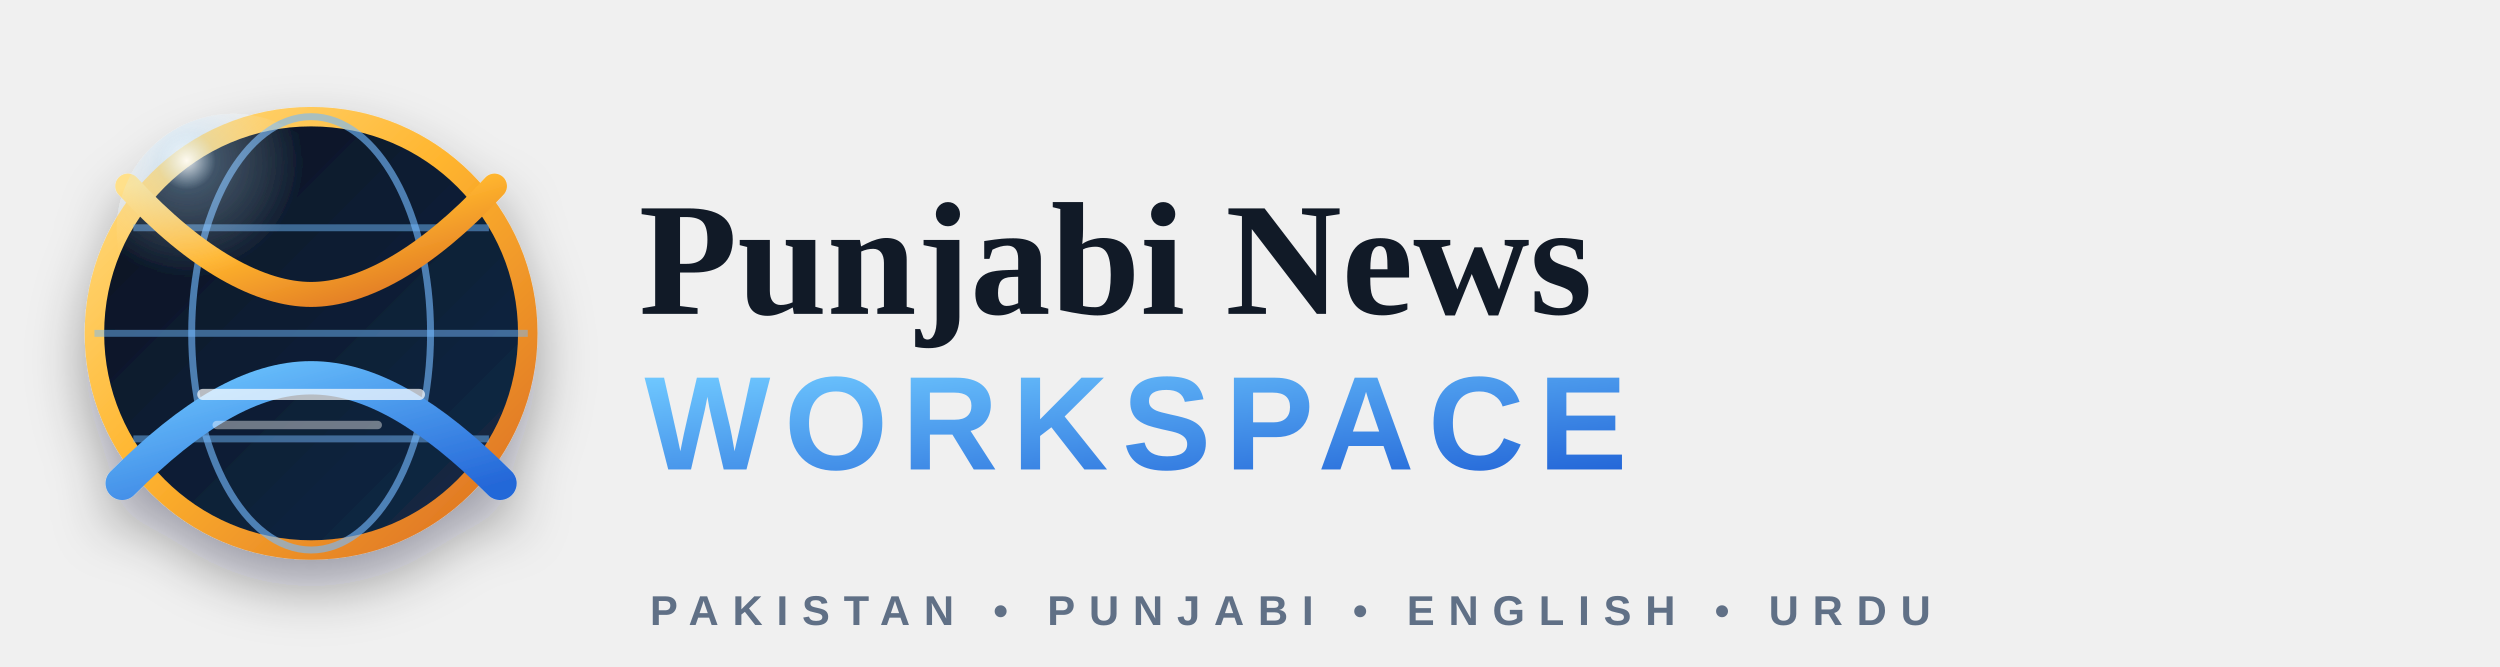
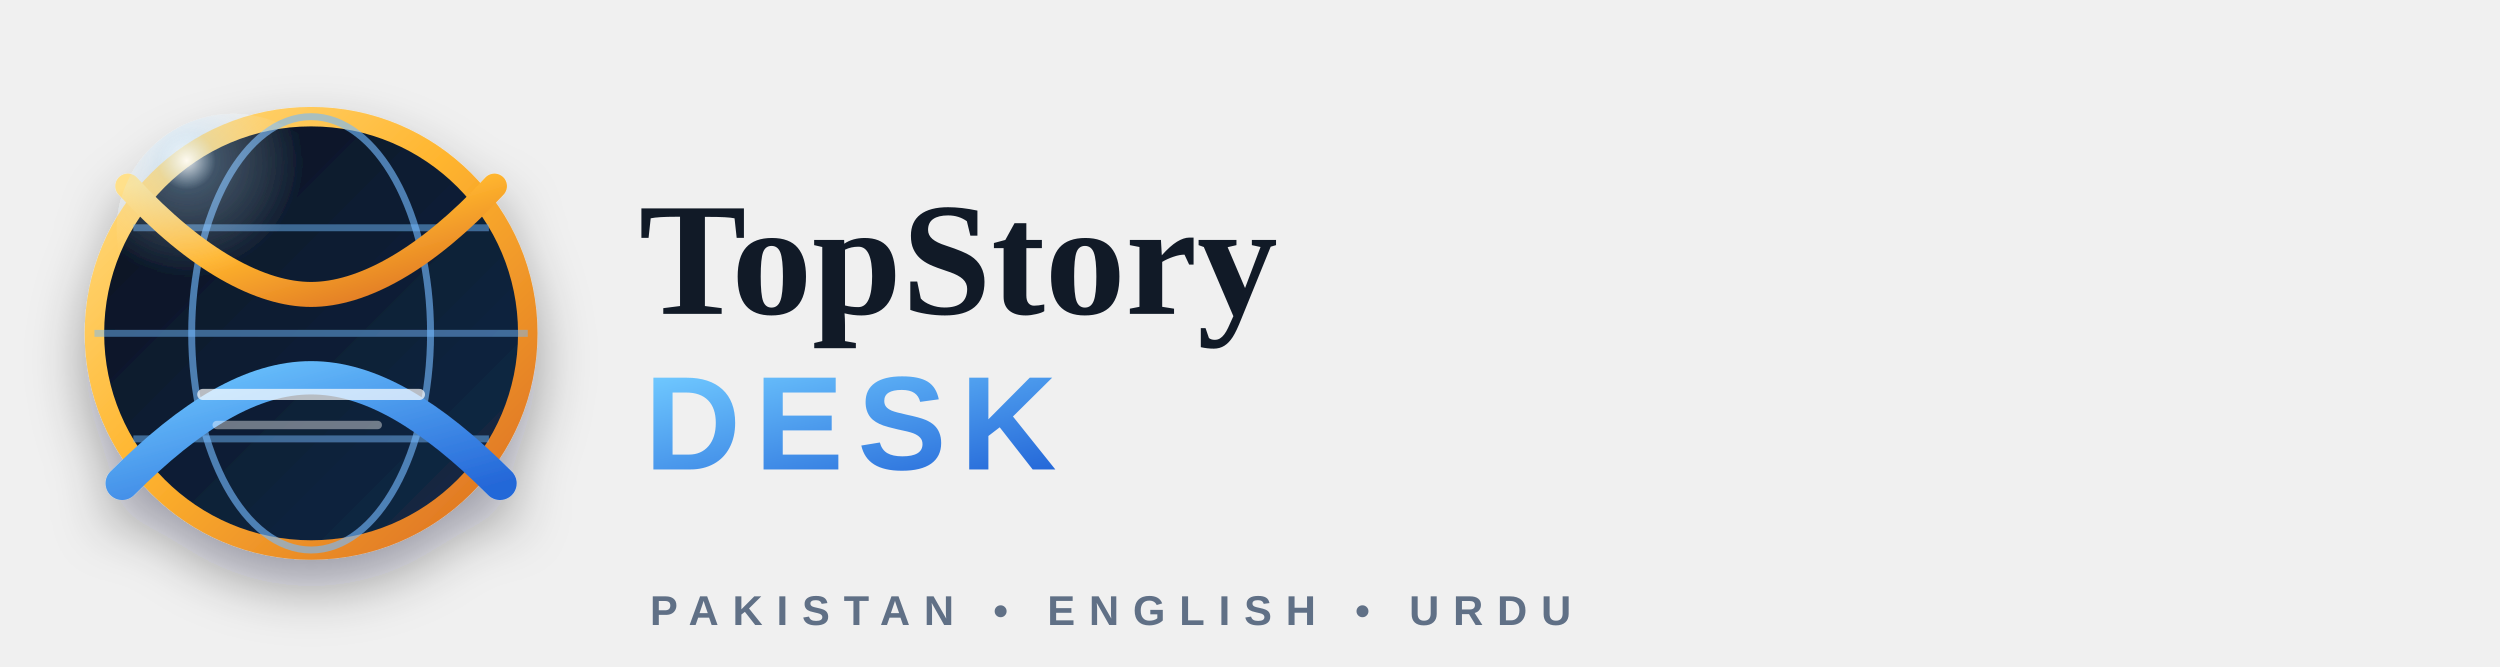
<svg xmlns="http://www.w3.org/2000/svg" viewBox="0 0 900 240" role="img" aria-labelledby="title desc">
  <defs>
    <linearGradient id="navy" x1="0" y1="0" x2="1" y2="1">
      <stop stop-color="#07111f" />
      <stop offset="1" stop-color="#142b49" />
    </linearGradient>
    <linearGradient id="blue" x1="0" y1="0" x2="1" y2="1">
      <stop stop-color="#6fc8ff" />
      <stop offset="1" stop-color="#2467d8" />
    </linearGradient>
    <linearGradient id="gold" x1="0" y1="0" x2="1" y2="1">
      <stop stop-color="#ffe08a" />
      <stop offset=".45" stop-color="#ffb52e" />
      <stop offset="1" stop-color="#d96a21" />
    </linearGradient>
    <radialGradient id="shine" cx="30%" cy="20%">
      <stop stop-color="#fff" stop-opacity=".9" />
      <stop offset=".25" stop-color="#bfe4ff" stop-opacity=".3" />
      <stop offset="1" stop-color="#fff" stop-opacity="0" />
    </radialGradient>
    <filter id="shadow" x="-30%" y="-30%" width="160%" height="180%">
      <feDropShadow dx="0" dy="10" stdDeviation="10" flood-color="#06101d" flood-opacity=".35" />
    </filter>
  </defs>
  <g filter="url(#shadow)">
    <circle cx="112" cy="120" r="78" fill="url(#navy)" stroke="url(#gold)" stroke-width="7" />
    <ellipse cx="112" cy="120" rx="43" ry="78" fill="none" stroke="#74b9ff" stroke-opacity=".62" stroke-width="2.5" />
    <path d="M34 120h156M48 82h128M48 158h128" fill="none" stroke="#74b9ff" stroke-opacity=".48" stroke-width="2.5" />
    <path d="M46 67c25 27 48 39 66 39s41-12 66-39" fill="none" stroke="url(#gold)" stroke-width="9" stroke-linecap="round" />
    <path d="M44 174c25-25 47-38 68-38s43 13 68 38" fill="none" stroke="url(#blue)" stroke-width="12" stroke-linecap="round" />
    <circle cx="84" cy="83" r="42" fill="url(#shine)" />
    <path d="M73 142h78" stroke="#fff" stroke-opacity=".7" stroke-width="4" stroke-linecap="round" />
    <path d="M78 153h58" stroke="#fff" stroke-opacity=".4" stroke-width="3" stroke-linecap="round" />
  </g>
  <g transform="translate(230 61)">
-     <text x="0" y="52" fill="#111a27" font-family="Georgia,Times New Roman,serif" font-size="58" font-weight="700">Punjabi News</text>
-     <text x="2" y="108" fill="url(#blue)" font-family="Arial,Helvetica,sans-serif" font-size="48" font-weight="900" letter-spacing="5">WORKSPACE</text>
+     <text x="0" y="52" fill="#111a27" font-family="Georgia,Times New Roman,serif" font-size="58" font-weight="700">TopStory</text>
+     <text x="2" y="108" fill="url(#blue)" font-family="Arial,Helvetica,sans-serif" font-size="48" font-weight="900" letter-spacing="5">DESK</text>
    <path d="M3 133h410" stroke="url(#gold)" stroke-width="6" stroke-linecap="round" />
-     <text x="4" y="164" fill="#607086" font-family="Arial,Helvetica,sans-serif" font-size="15" font-weight="700" letter-spacing="5">PAKISTAN • PUNJABI • ENGLISH • URDU</text>
+     <text x="4" y="164" fill="#607086" font-family="Arial,Helvetica,sans-serif" font-size="15" font-weight="700" letter-spacing="5">PAKISTAN • ENGLISH • URDU</text>
  </g>
</svg>
